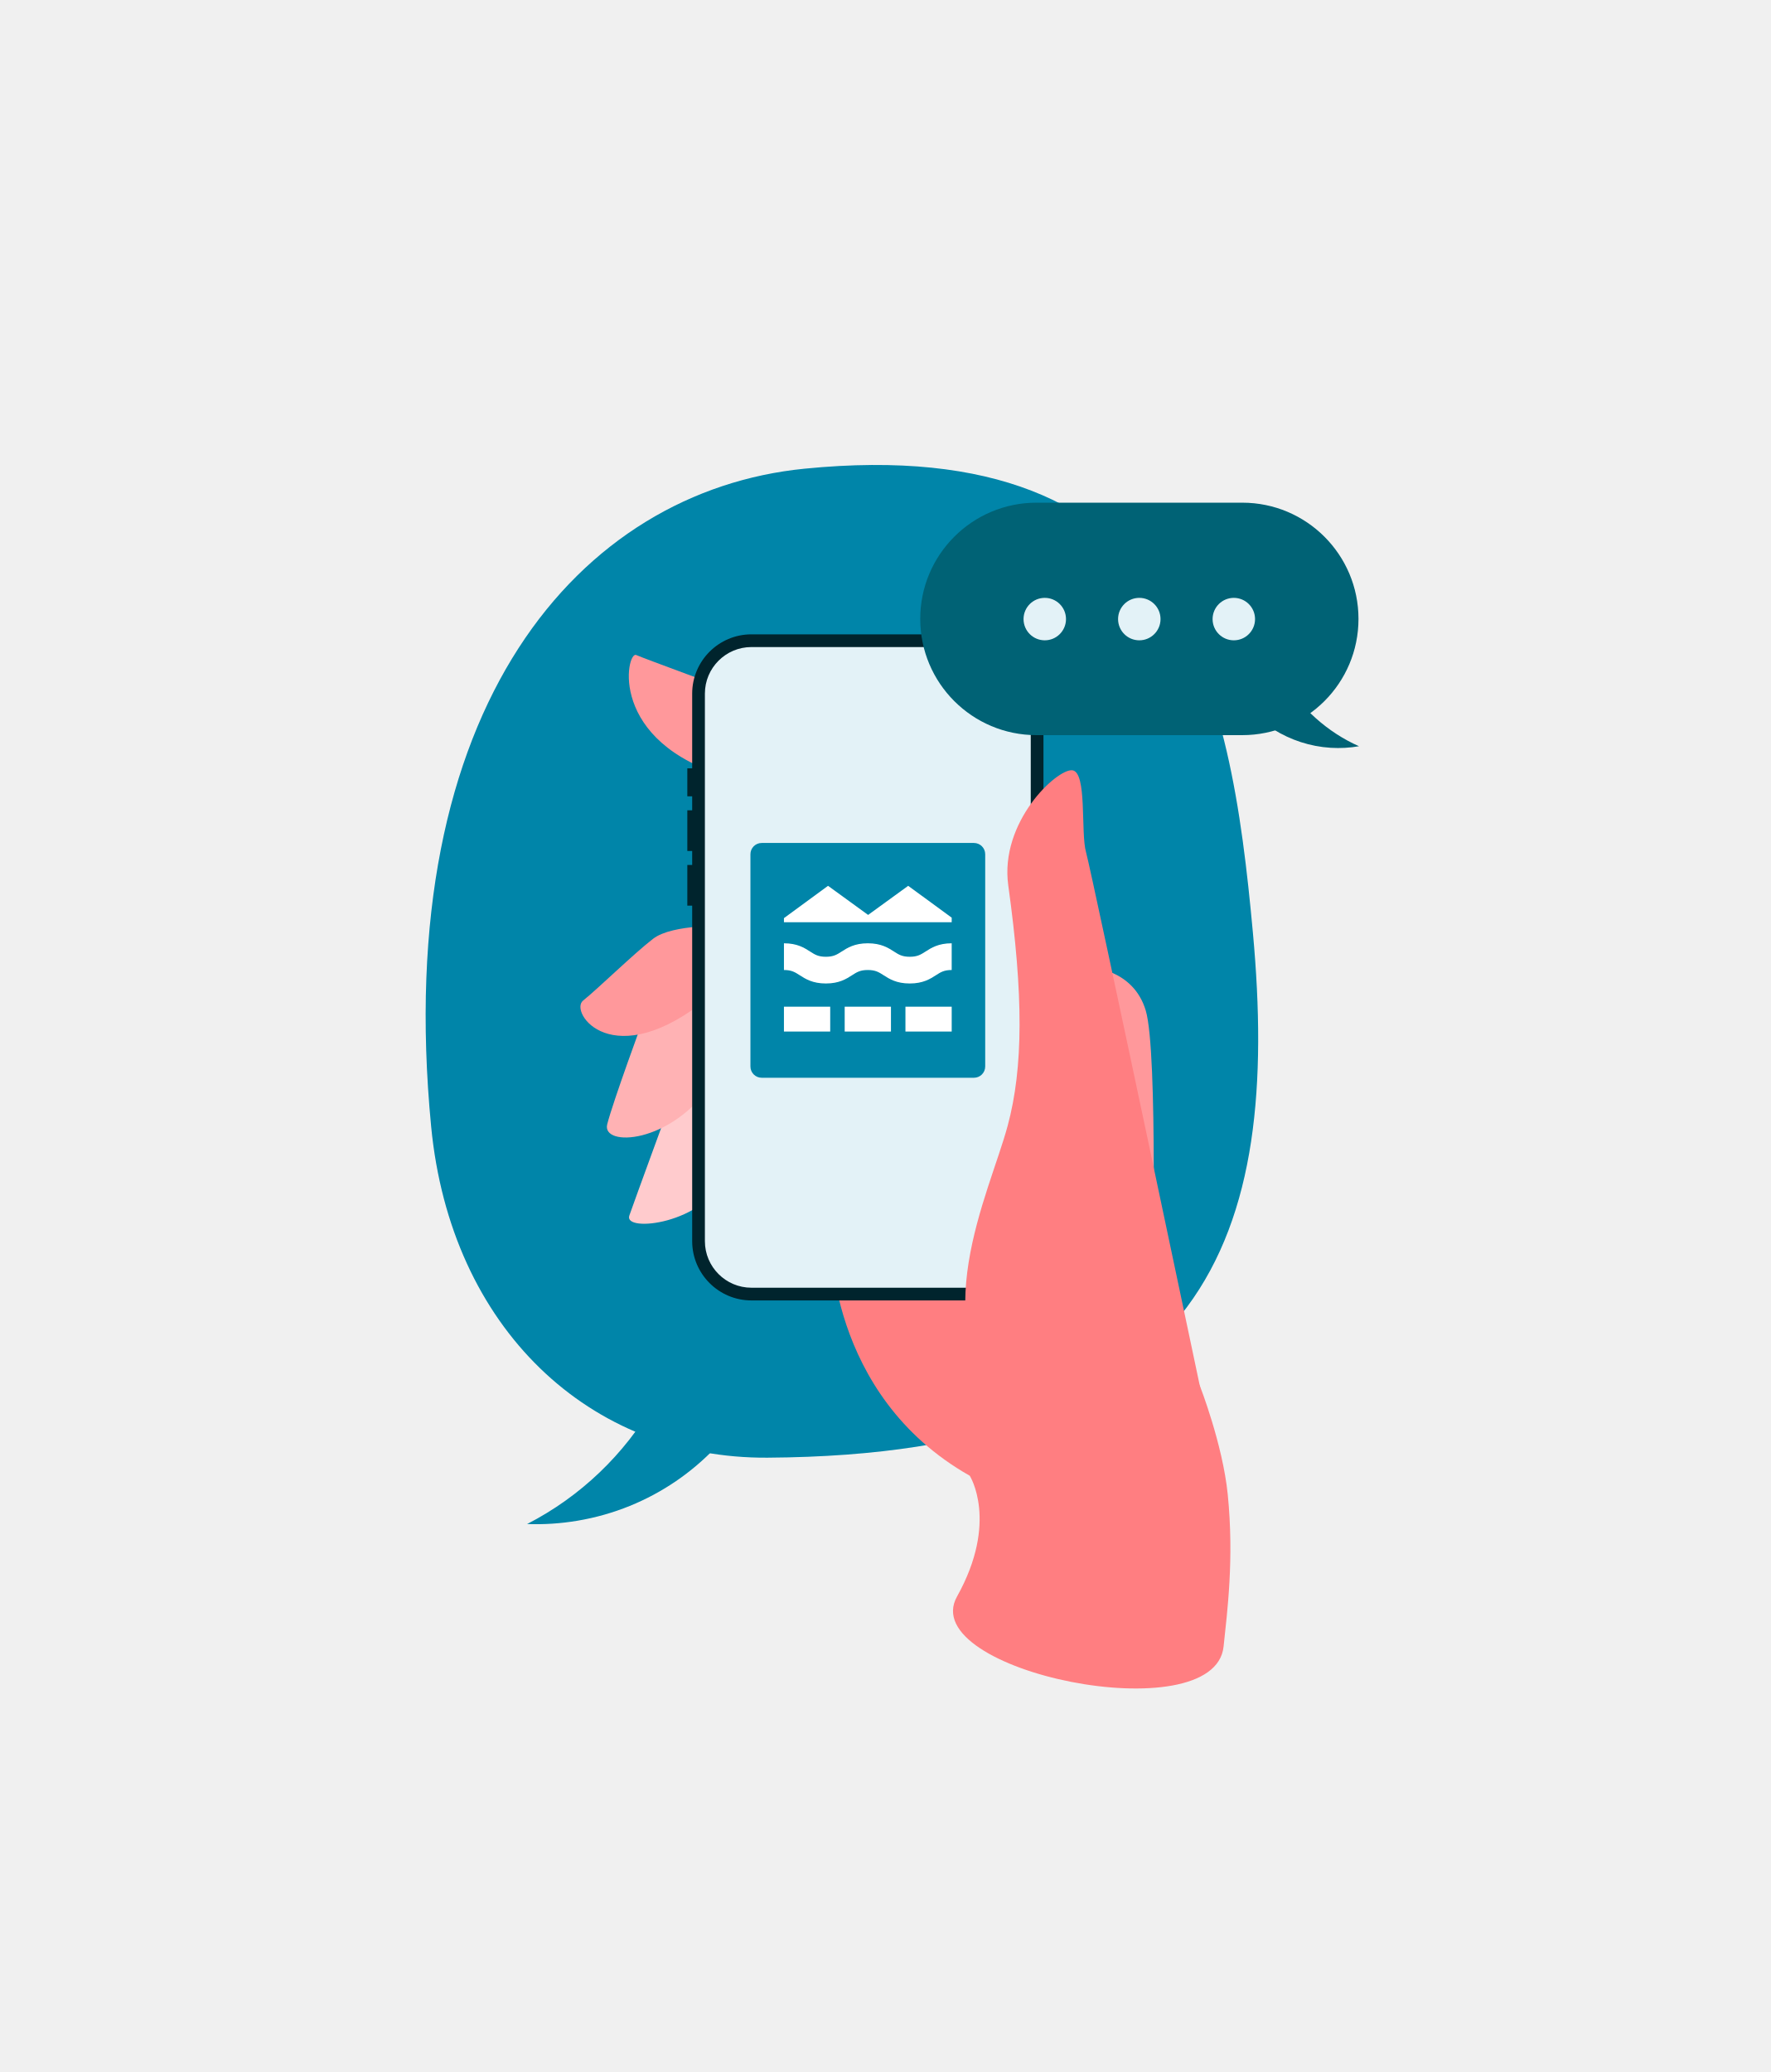
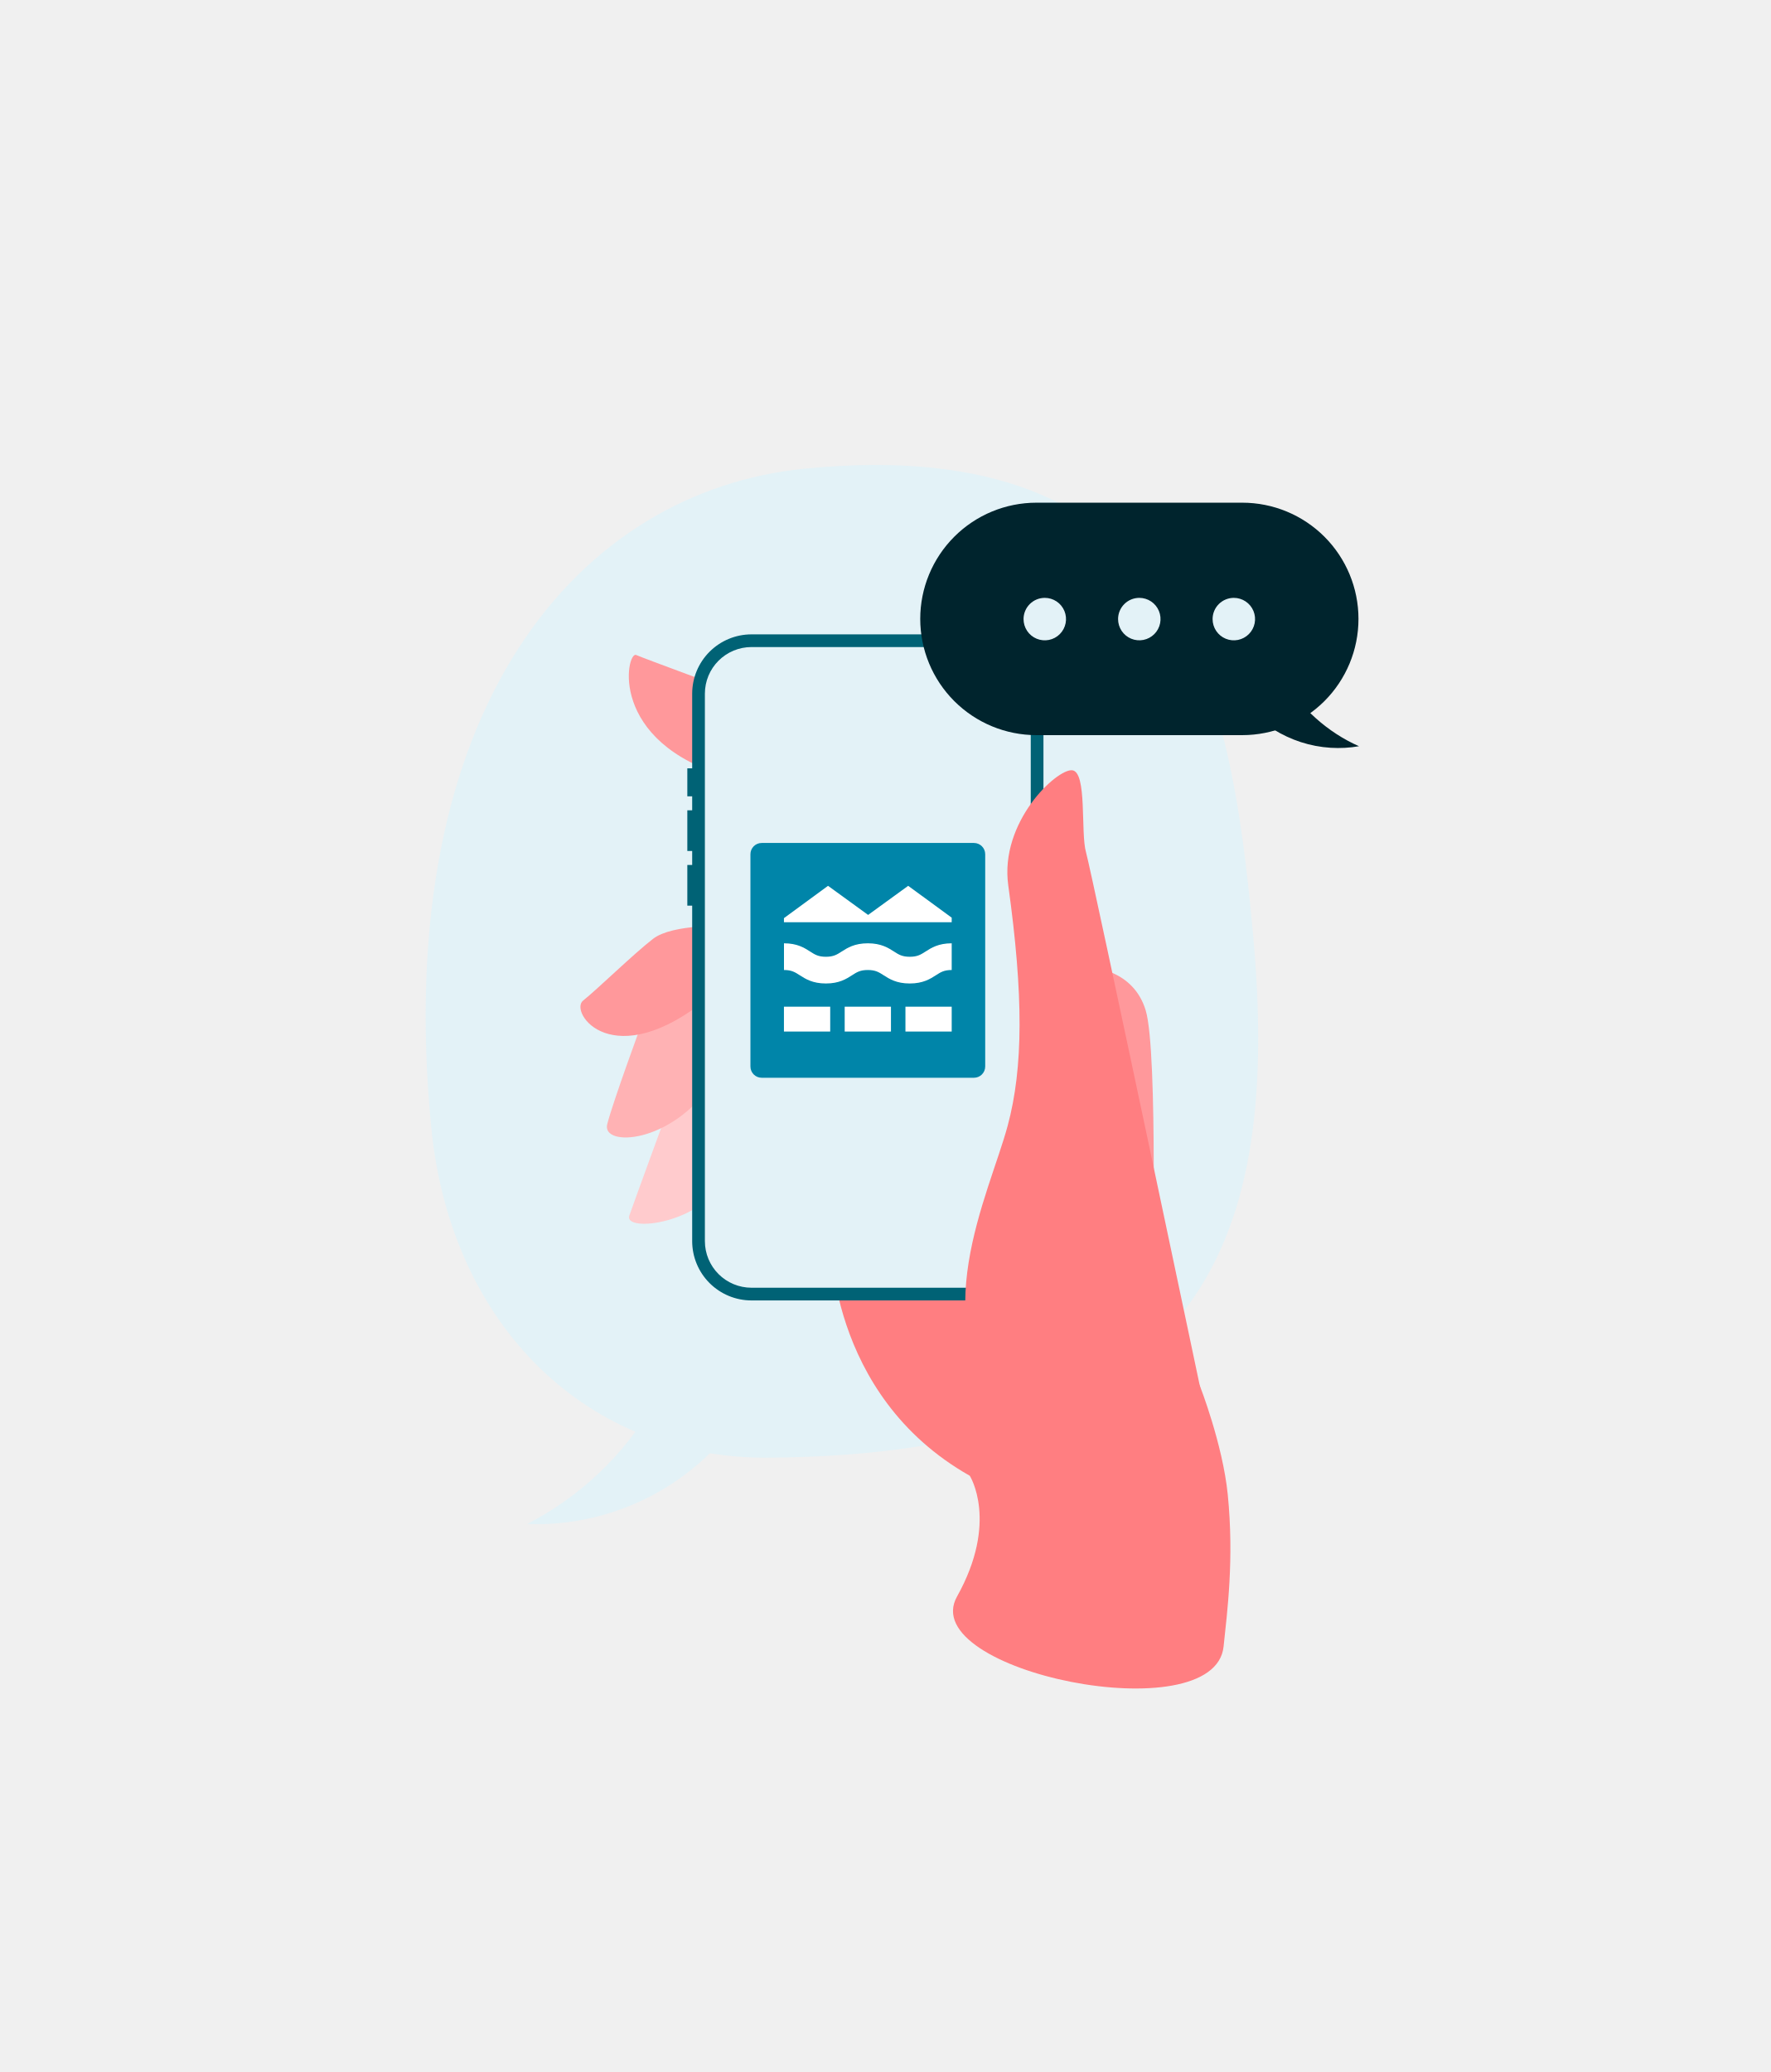
<svg xmlns="http://www.w3.org/2000/svg" width="1803" height="2110" viewBox="0 0 1803 2110" fill="none">
-   <path d="M760.79 1432.67C723.88 1492.14 662.59 1536.06 588.14 1548.61C570.85 1551.52 553.66 1552.6 536.8 1551.99C591.35 1524.01 635.86 1480.96 665.95 1429.18C716.29 1420.16 714.64 1425.53 760.79 1432.67Z" fill="#0085A9" />
-   <path d="M781.57 1484.41C1233.51 1481.61 1304.09 1256.57 1276 950C1253 699 1205.48 438.89 819.33 477.29C591 500 397.76 718.57 439.09 1147.21C458.9 1352.71 600.71 1485.53 781.57 1484.41Z" fill="#0085A9" />
-   <path d="M1110.39 985.13C1110.39 985.13 1154.11 986.59 1166.84 1029.01C1179.57 1071.43 1173.62 1315.76 1173.62 1315.76L1110.39 985.13Z" fill="#FF989B" />
-   <path d="M681.87 1125.4C681.87 1125.4 647.1 1220.15 640.92 1237.88C634.74 1255.61 717.88 1246.3 737.95 1197.77C749.32 1170.28 759.07 1100.07 738.73 1087.82C727.5 1081.05 681.87 1125.4 681.87 1125.4Z" fill="#FFCBCD" />
-   <path d="M655.48 1037.04C655.48 1037.04 624.29 1121.6 618.4 1144.91C612.51 1168.22 683.57 1165.55 725.68 1102.26C767.79 1038.97 744.11 982.71 744.11 982.71L655.48 1037.04Z" fill="#FFB2B4" />
-   <path d="M742.63 702.37C742.63 702.37 657.79 671.26 647.89 667.02C637.99 662.78 618.2 756.11 742.63 791.46C867.06 826.81 742.63 702.37 742.63 702.37Z" fill="#FF989B" />
-   <path d="M740.49 942.92C740.49 942.92 685.07 940.59 665.14 955.98C645.21 971.37 608.43 1007.32 593.83 1018.93C579.23 1030.54 623.74 1095.74 722.15 1015.58C820.55 935.43 740.49 942.92 740.49 942.92Z" fill="#FF989B" />
-   <path d="M845.979 1257.99C845.979 1257.99 841.539 1420.1 987.629 1502.81C987.629 1502.81 1017.32 1549.47 974.649 1625.82C931.969 1702.17 1236.98 1764.28 1246.13 1676.72C1249.85 1641.1 1256.95 1587.64 1250.37 1521.89C1245.23 1470.5 1221.85 1410.91 1221.85 1410.91L1144.32 1257.98H845.979V1257.99Z" fill="#FF7E81" />
-   <path d="M763.74 654.29C737.6 654.29 713.99 681.22 713.99 707.36V1263.33C713.99 1289.47 739.55 1315.75 765.69 1315.75H1001.28C1027.42 1315.75 1053.62 1290.11 1053.62 1263.97V706.72C1053.62 680.58 1030 654.29 1003.87 654.29H763.74V654.29Z" fill="#E3F2F7" />
-   <path d="M1002.34 1324.29H765.281C732.001 1324.29 704.931 1297.22 704.931 1263.94V706.32C704.931 673.04 732.001 645.97 765.281 645.97H1002.34C1035.61 645.97 1062.69 673.04 1062.69 706.32V1263.94C1062.68 1297.22 1035.61 1324.29 1002.34 1324.29ZM765.281 658.92C739.141 658.92 717.881 680.19 717.881 706.32V1263.94C717.881 1290.08 739.141 1311.34 765.281 1311.34H1002.34C1028.48 1311.34 1049.74 1290.07 1049.74 1263.94V706.32C1049.74 680.18 1028.47 658.92 1002.34 658.92H765.281V658.92Z" fill="#00242D" />
-   <path d="M713.99 782.44H699.99V810.92H713.99V782.44Z" fill="#00242D" />
-   <path d="M1067.62 844.58H1053.62V902.83H1067.62V844.58Z" fill="#8E9093" />
-   <path d="M713.99 825.16H699.99V866.58H713.99V825.16Z" fill="#00242D" />
-   <path d="M713.99 880.83H699.99V922.25H713.99V880.83Z" fill="#00242D" />
-   <path d="M1106.04 867.81C1100.38 848.01 1107.45 785.8 1091.9 784.38C1076.35 782.97 1017.84 836.94 1026.85 901.75C1042.4 1013.52 1042.16 1087.33 1026.24 1146.38C1007.1 1217.37 939.37 1348.59 1026.24 1440.5C1113.11 1532.41 1230.47 1451.81 1230.47 1451.81C1230.47 1451.81 1111.69 887.61 1106.04 867.81Z" fill="#FF7E81" />
-   <path d="M991.9 1097.52H775.71C769.39 1097.52 764.26 1092.39 764.26 1086.07V869.88C764.26 863.56 769.39 858.43 775.71 858.43H991.9C998.22 858.43 1003.35 863.56 1003.35 869.88V1086.07C1003.35 1092.39 998.23 1097.52 991.9 1097.52Z" fill="#0085A9" />
-   <path d="M926.52 1001.52C912.95 1001.52 905.67 996.84 899.82 993.08C895.04 990.01 891.59 987.79 883.81 987.79C876.02 987.79 872.57 990.01 867.8 993.08C861.95 996.84 854.67 1001.52 841.1 1001.52C827.53 1001.52 820.25 996.84 814.4 993.08C809.62 990.01 806.17 987.79 798.39 987.79V960.59C811.96 960.59 819.24 965.27 825.09 969.03C829.87 972.1 833.32 974.32 841.1 974.32C848.89 974.32 852.34 972.1 857.11 969.03C862.96 965.27 870.24 960.59 883.81 960.59C897.38 960.59 904.66 965.27 910.51 969.03C915.29 972.1 918.74 974.32 926.52 974.32C934.3 974.32 937.76 972.1 942.53 969.03C948.38 965.27 955.66 960.59 969.23 960.59V987.79C961.44 987.79 957.99 990.01 953.22 993.08C947.37 996.84 940.09 1001.52 926.52 1001.52Z" fill="white" />
+   <path d="M760.79 1432.67C737.28 1470.53 704.182 1501.51 664.847 1522.47C625.513 1543.42 581.339 1553.61 536.8 1552C590.727 1524.26 635.566 1481.64 666 1429.19C716.29 1420.16 714.64 1425.53 760.79 1432.67Z" fill="#E3F2F7" />
+   <path d="M781.57 1484.41C1233.51 1481.6 1304.09 1256.56 1276 950C1253 699 1205.48 438.89 819.33 477.29C591 500 397.76 718.57 439.09 1147.21C458.9 1352.71 600.71 1485.53 781.57 1484.41Z" fill="#E3F2F7" />
+   <path d="M1110.39 985.13C1110.39 985.13 1154.11 986.59 1166.84 1029.01C1179.57 1071.43 1173.61 1315.76 1173.61 1315.76L1110.39 985.13Z" fill="#FF989B" />
+   <path d="M681.87 1125.4C681.87 1125.4 647.11 1220.15 640.93 1237.88C634.75 1255.61 717.93 1246.3 737.93 1197.77C749.3 1170.28 759.04 1100.07 738.71 1087.77C727.5 1081.05 681.87 1125.4 681.87 1125.4Z" fill="#FFCBCD" />
+   <path d="M655.48 1037C655.48 1037 624.29 1121.56 618.4 1144.87C612.51 1168.18 683.57 1165.51 725.68 1102.22C767.79 1038.93 744.1 982.71 744.1 982.71L655.48 1037Z" fill="#FFB2B4" />
+   <path d="M742.63 702.37C742.63 702.37 657.79 671.26 647.89 667C637.99 662.74 618.19 756.09 742.63 791.44C867.07 826.79 742.63 702.37 742.63 702.37Z" fill="#FF989B" />
+   <path d="M740.49 942.92C740.49 942.92 685.07 940.6 665.14 956C645.21 971.4 608.43 1007.34 593.83 1018.95C579.23 1030.56 623.74 1095.77 722.15 1015.61C820.56 935.45 740.49 942.92 740.49 942.92Z" fill="#FF989B" />
+   <path d="M846 1258C846 1258 841.56 1420.11 987.65 1502.83C987.65 1502.83 1017.35 1549.48 974.65 1625.83C931.95 1702.18 1236.98 1764.29 1246.13 1676.73C1249.86 1641.12 1256.95 1587.65 1250.37 1521.9C1245.23 1470.51 1221.85 1410.9 1221.85 1410.9L1144.33 1258H846Z" fill="#FF7E81" />
+   <path d="M763.739 654.29C737.609 654.29 713.989 681.23 713.989 707.37V1263.37C713.989 1289.5 739.549 1315.79 765.689 1315.79H1001.28C1027.42 1315.79 1053.62 1290.16 1053.62 1264.01V706.72C1053.62 680.58 1030.01 654.29 1003.87 654.29H763.739Z" fill="#E3F2F7" />
+   <path d="M1002.34 1324.29H765.28C749.279 1324.27 733.938 1317.91 722.623 1306.6C711.309 1295.28 704.946 1279.94 704.93 1263.94V706.32C704.956 690.325 711.324 674.993 722.637 663.686C733.95 652.379 749.285 646.019 765.28 646H1002.34C1018.34 646.021 1033.67 652.387 1044.99 663.7C1056.3 675.014 1062.66 690.352 1062.68 706.35V1263.97C1062.66 1279.96 1056.29 1295.3 1044.98 1306.6C1033.67 1317.91 1018.33 1324.27 1002.34 1324.29V1324.29ZM765.28 658.92C752.712 658.933 740.662 663.931 731.774 672.817C722.886 681.703 717.886 693.752 717.87 706.32V1263.94C717.886 1276.51 722.886 1288.56 731.773 1297.45C740.661 1306.33 752.711 1311.33 765.28 1311.35H1002.34C1014.91 1311.33 1026.96 1306.33 1035.84 1297.45C1044.73 1288.56 1049.73 1276.51 1049.74 1263.94V706.32C1049.72 693.754 1044.72 681.706 1035.84 672.821C1026.95 663.935 1014.91 658.936 1002.34 658.92H765.28Z" fill="#006275" />
+   <path d="M713.989 782.44H699.989V810.92H713.989V782.44Z" fill="#006275" />
+   <path d="M1067.62 844.58H1053.62V902.83H1067.62V844.58Z" fill="#006275" />
+   <path d="M713.989 825.16H699.989V866.58H713.989V825.16Z" fill="#006275" />
+   <path d="M713.989 880.83H699.989V922.25H713.989V880.83Z" fill="#006275" />
+   <path d="M1106 867.81C1100.34 848.02 1107.41 785.81 1091.85 784.38C1076.29 782.95 1017.79 836.95 1026.85 901.75C1042.4 1013.52 1042.16 1087.33 1026.24 1146.38C1007.1 1217.38 939.37 1348.58 1026.24 1440.5C1113.11 1532.42 1230.47 1451.81 1230.47 1451.81C1230.47 1451.81 1111.69 887.61 1106 867.81Z" fill="#FF7E81" />
+   <path d="M991.9 858.43H775.71C769.386 858.43 764.26 863.556 764.26 869.88V1086.07C764.26 1092.39 769.386 1097.52 775.71 1097.52H991.9C998.223 1097.52 1003.35 1092.39 1003.35 1086.07V869.88C1003.35 863.556 998.223 858.43 991.9 858.43Z" fill="#0085A9" />
+   <path d="M926.52 1001.52C912.95 1001.52 905.67 996.84 899.82 993.08C895.04 990.01 891.59 987.79 883.82 987.79C876.05 987.79 872.59 990.01 867.82 993.08C861.97 996.84 854.69 1001.52 841.12 1001.52C827.55 1001.52 820.27 996.84 814.42 993.08C809.64 990.01 806.19 987.79 798.42 987.79V960.6C811.99 960.6 819.27 965.28 825.12 969.03C829.89 972.1 833.35 974.32 841.12 974.32C848.89 974.32 852.36 972.1 857.12 969.03C862.97 965.28 870.25 960.6 883.82 960.6C897.39 960.6 904.68 965.28 910.53 969.03C915.3 972.1 918.75 974.32 926.53 974.32C934.31 974.32 937.77 972.1 942.53 969.03C948.38 965.28 955.66 960.6 969.24 960.6V987.79C961.45 987.79 958 990.01 953.24 993.08C947.37 996.84 940.09 1001.52 926.52 1001.52Z" fill="white" />
  <path d="M845.5 1025.16H798.38V1050.46H845.5V1025.16Z" fill="white" />
  <path d="M907.37 1025.16H860.25V1050.46H907.37V1025.16Z" fill="white" />
  <path d="M969.24 1025.16H922.12V1050.46H969.24V1025.16Z" fill="white" />
-   <path d="M924.92 902.07L884.11 931.7L843.3 902.07L798.38 934.98V939.12H874.83H893.39H969.24V934.5L924.92 902.07Z" fill="white" />
-   <path d="M937.189 630.26C937.189 695.63 990.179 748.62 1055.55 748.62H1265.15C1330.52 748.62 1383.51 695.63 1383.51 630.26C1383.51 564.89 1330.52 511.9 1265.15 511.9H1055.55C990.179 511.91 937.189 564.9 937.189 630.26Z" fill="#006275" />
-   <path d="M1252.77 699.37C1276.52 735.05 1313.05 758.9 1355.23 761.51C1365.03 762.12 1374.67 761.55 1384.05 759.91C1352.14 745.86 1325.02 721.34 1305.48 690.13C1276.92 688 1278.13 691.35 1252.77 699.37Z" fill="#006275" />
-   <path d="M1234.93 630.44C1234.93 642.38 1244.61 652.06 1256.55 652.06C1268.49 652.06 1278.17 642.38 1278.17 630.44C1278.17 618.5 1268.49 608.82 1256.55 608.82C1244.61 608.82 1234.93 618.5 1234.93 630.44Z" fill="#E3F2F7" />
-   <path d="M1138.67 630.44C1138.67 642.38 1148.35 652.06 1160.29 652.06C1172.23 652.06 1181.91 642.38 1181.91 630.44C1181.91 618.5 1172.23 608.82 1160.29 608.82C1148.35 608.82 1138.67 618.5 1138.67 630.44Z" fill="#E3F2F7" />
-   <path d="M1042.4 630.44C1042.4 642.38 1052.08 652.06 1064.02 652.06C1075.96 652.06 1085.64 642.38 1085.64 630.44C1085.64 618.5 1075.96 608.82 1064.02 608.82C1052.08 608.82 1042.4 618.5 1042.4 630.44Z" fill="#E3F2F7" />
+   <path d="M924.92 902.07L884.11 931.7L843.29 902.07L798.38 934.99V939.12H874.83H893.39H969.24V934.5L924.92 902.07Z" fill="white" />
+   <path d="M937.189 630.26C937.189 661.649 949.658 691.753 971.853 713.95C994.047 736.146 1024.15 748.617 1055.54 748.62H1265.15C1296.54 748.617 1326.64 736.146 1348.84 713.95C1371.03 691.753 1383.5 661.649 1383.5 630.26V630.26C1383.5 598.872 1371.03 568.769 1348.84 546.574C1326.64 524.379 1296.54 511.91 1265.15 511.91H1055.54C1024.15 511.91 994.048 524.379 971.853 546.574C949.658 568.769 937.189 598.872 937.189 630.26V630.26Z" fill="#00242D" />
+   <path d="M1252.77 699.37C1276.52 735.05 1313.05 758.9 1355.24 761.5C1364.87 762.102 1374.54 761.565 1384.05 759.9C1352.14 745.9 1325.05 721.34 1305.48 690.12C1276.92 688 1278.13 691.35 1252.77 699.37Z" fill="#00242D" />
+   <path d="M1234.93 630.44C1234.93 634.719 1236.19 638.902 1238.57 642.461C1240.95 646.019 1244.32 648.793 1248.28 650.432C1252.23 652.07 1256.58 652.499 1260.78 651.665C1264.97 650.831 1268.83 648.77 1271.85 645.745C1274.88 642.719 1276.94 638.864 1277.77 634.667C1278.61 630.471 1278.18 626.121 1276.54 622.168C1274.9 618.215 1272.13 614.837 1268.57 612.461C1265.01 610.085 1260.83 608.818 1256.55 608.82C1250.82 608.823 1245.32 611.101 1241.26 615.155C1237.21 619.209 1234.93 624.707 1234.93 630.44V630.44Z" fill="#E3F2F7" />
+   <path d="M1138.67 630.44C1138.67 634.716 1139.94 638.896 1142.31 642.451C1144.69 646.007 1148.07 648.778 1152.02 650.414C1155.97 652.051 1160.31 652.479 1164.51 651.645C1168.7 650.81 1172.55 648.751 1175.58 645.728C1178.6 642.704 1180.66 638.852 1181.49 634.658C1182.33 630.464 1181.9 626.117 1180.26 622.166C1178.63 618.216 1175.86 614.839 1172.3 612.464C1168.75 610.088 1164.57 608.82 1160.29 608.82C1154.56 608.823 1149.06 611.101 1145.01 615.155C1140.95 619.209 1138.67 624.707 1138.67 630.44Z" fill="#E3F2F7" />
+   <path d="M1042.4 630.44C1042.4 634.72 1043.67 638.904 1046.04 642.463C1048.42 646.022 1051.8 648.796 1055.75 650.434C1059.71 652.071 1064.06 652.499 1068.25 651.663C1072.45 650.828 1076.31 648.765 1079.33 645.738C1082.36 642.71 1084.41 638.853 1085.25 634.655C1086.08 630.457 1085.65 626.107 1084.01 622.154C1082.36 618.202 1079.59 614.825 1076.03 612.451C1072.46 610.078 1068.28 608.814 1064 608.82C1058.27 608.828 1052.78 611.109 1048.73 615.162C1044.68 619.216 1042.4 624.71 1042.4 630.44V630.44Z" fill="#E3F2F7" />
</svg>
